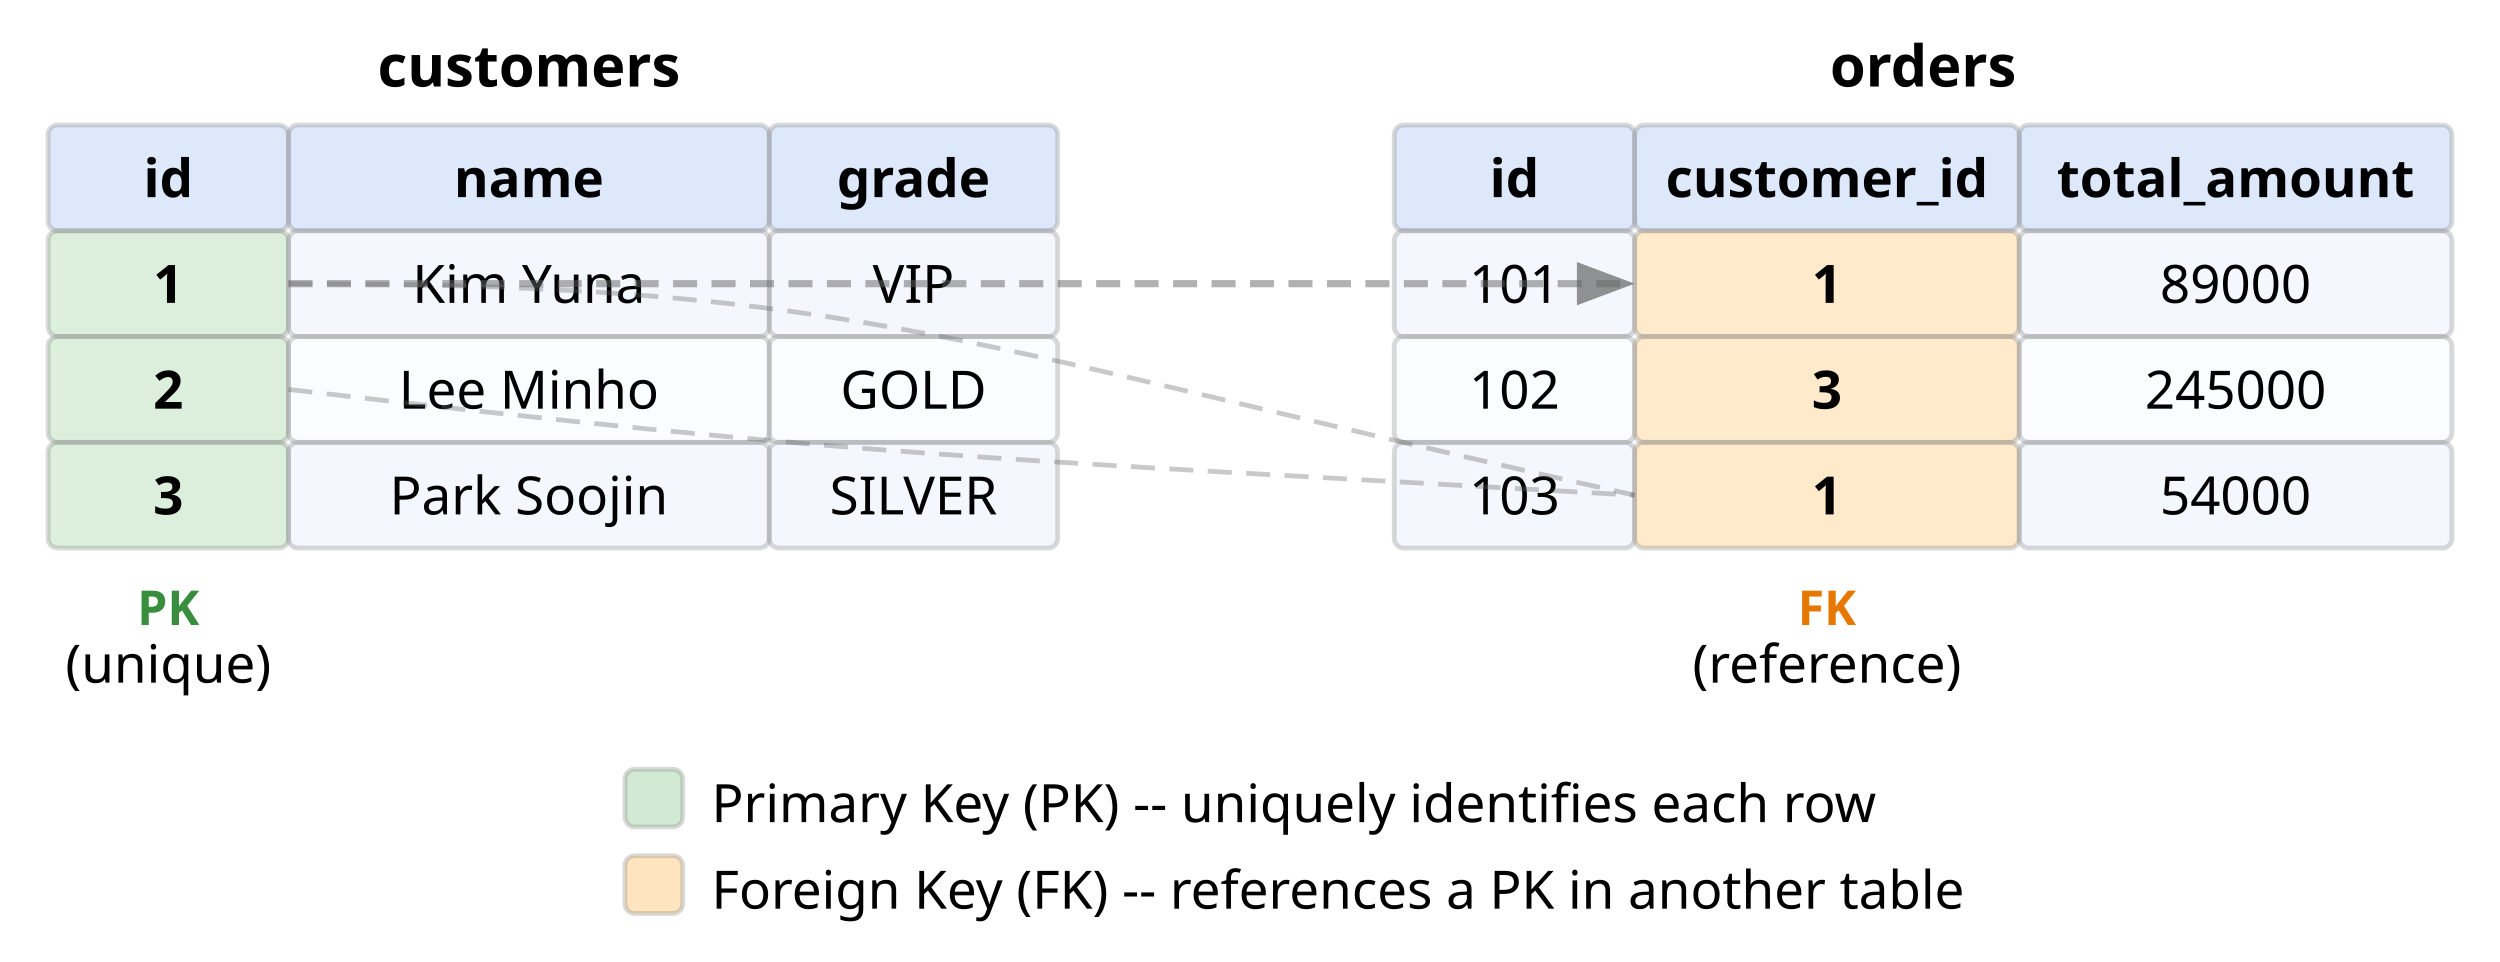
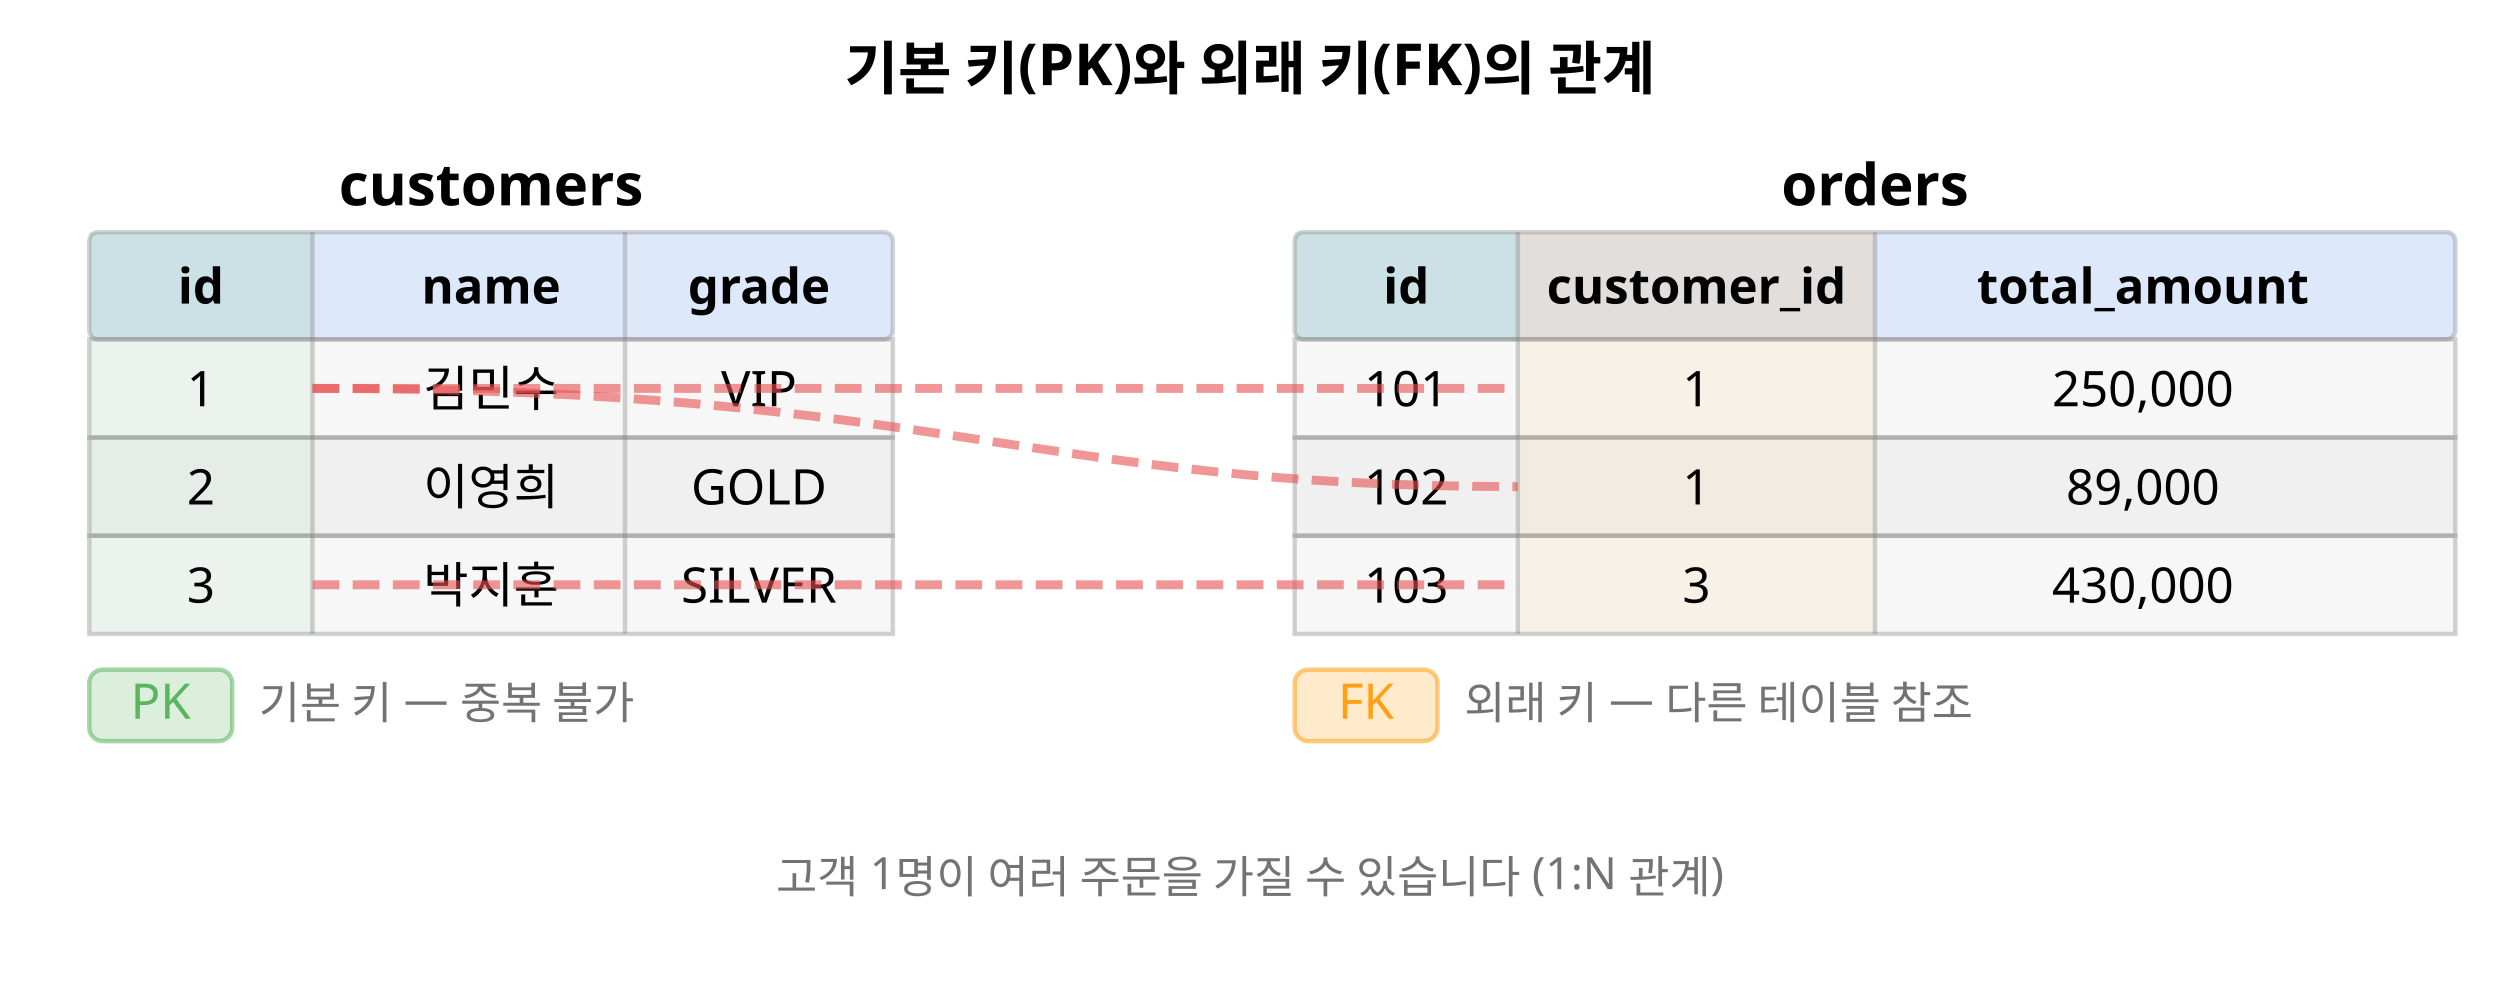
- <svg xmlns="http://www.w3.org/2000/svg" viewBox="0 0 520 200" font-family="system-ui,sans-serif">
+ <svg xmlns="http://www.w3.org/2000/svg" viewBox="0 0 560 220" font-family="system-ui,sans-serif">
  <style>
    text{font-size:11px}
-     .h{font-weight:700;font-size:12px}
+     .h{font-weight:700;font-size:13px}
    .th{font-weight:700;font-size:11px}
-     .hdr{fill:rgba(91,141,239,0.20);rx:2}
-     .row1{fill:rgba(91,141,239,0.07);rx:2}
-     .row2{fill:rgba(91,141,239,0.03);rx:2}
-     .pk{fill:rgba(76,175,80,0.20);rx:2}
-     .fk{fill:rgba(255,152,0,0.20);rx:2}
-     .s{stroke:rgba(128,128,128,0.3);stroke-width:1}
+     .hdr{fill:rgba(91,141,239,0.20)}
+     .pk{fill:rgba(76,175,80,0.20)}
+     .fk{fill:rgba(255,152,0,0.20)}
+     .row1{fill:rgba(128,128,128,0.06)}
+     .row2{fill:rgba(128,128,128,0.12)}
+     .s{stroke:rgba(128,128,128,0.35);stroke-width:1}
    .label{font-size:10px;font-weight:700}
+     .pk-label{fill:rgba(76,175,80,0.9)}
+     .fk-label{fill:rgba(255,152,0,0.9)}
+     .link{stroke:rgba(232,80,80,0.6);stroke-width:2;fill:none;stroke-dasharray:6 3}
+     .dim{font-size:10px;opacity:0.55}
  </style>
-   <text x="110" y="18" text-anchor="middle" class="h">customers</text>
-   <rect x="10" y="26" width="50" height="22" class="hdr s" />
-   <text x="35" y="41" text-anchor="middle" class="th">id</text>
-   <rect x="60" y="26" width="100" height="22" class="hdr s" />
-   <text x="110" y="41" text-anchor="middle" class="th">name</text>
-   <rect x="160" y="26" width="60" height="22" class="hdr s" />
-   <text x="190" y="41" text-anchor="middle" class="th">grade</text>
-   <rect x="10" y="48" width="50" height="22" class="pk s" />
-   <text x="35" y="63" text-anchor="middle" font-weight="700">1</text>
-   <rect x="60" y="48" width="100" height="22" class="row1 s" />
-   <text x="110" y="63" text-anchor="middle">Kim Yuna</text>
-   <rect x="160" y="48" width="60" height="22" class="row1 s" />
-   <text x="190" y="63" text-anchor="middle">VIP</text>
-   <rect x="10" y="70" width="50" height="22" class="pk s" />
-   <text x="35" y="85" text-anchor="middle" font-weight="700">2</text>
-   <rect x="60" y="70" width="100" height="22" class="row2 s" />
-   <text x="110" y="85" text-anchor="middle">Lee Minho</text>
-   <rect x="160" y="70" width="60" height="22" class="row2 s" />
-   <text x="190" y="85" text-anchor="middle">GOLD</text>
-   <rect x="10" y="92" width="50" height="22" class="pk s" />
-   <text x="35" y="107" text-anchor="middle" font-weight="700">3</text>
-   <rect x="60" y="92" width="100" height="22" class="row1 s" />
-   <text x="110" y="107" text-anchor="middle">Park Soojin</text>
-   <rect x="160" y="92" width="60" height="22" class="row1 s" />
-   <text x="190" y="107" text-anchor="middle">SILVER</text>
-   <text x="35" y="130" text-anchor="middle" class="label" fill="rgba(56,142,60,1)">PK</text>
-   <text x="35" y="142" text-anchor="middle" font-size="9">(unique)</text>
-   <text x="400" y="18" text-anchor="middle" class="h">orders</text>
-   <rect x="290" y="26" width="50" height="22" class="hdr s" />
-   <text x="315" y="41" text-anchor="middle" class="th">id</text>
-   <rect x="340" y="26" width="80" height="22" class="hdr s" />
-   <text x="380" y="41" text-anchor="middle" class="th">customer_id</text>
-   <rect x="420" y="26" width="90" height="22" class="hdr s" />
-   <text x="465" y="41" text-anchor="middle" class="th">total_amount</text>
-   <rect x="290" y="48" width="50" height="22" class="row1 s" />
-   <text x="315" y="63" text-anchor="middle">101</text>
-   <rect x="340" y="48" width="80" height="22" class="fk s" />
-   <text x="380" y="63" text-anchor="middle" font-weight="700">1</text>
-   <rect x="420" y="48" width="90" height="22" class="row1 s" />
-   <text x="465" y="63" text-anchor="middle">89000</text>
-   <rect x="290" y="70" width="50" height="22" class="row2 s" />
-   <text x="315" y="85" text-anchor="middle">102</text>
-   <rect x="340" y="70" width="80" height="22" class="fk s" />
-   <text x="380" y="85" text-anchor="middle" font-weight="700">3</text>
-   <rect x="420" y="70" width="90" height="22" class="row2 s" />
-   <text x="465" y="85" text-anchor="middle">245000</text>
-   <rect x="290" y="92" width="50" height="22" class="row1 s" />
-   <text x="315" y="107" text-anchor="middle">103</text>
-   <rect x="340" y="92" width="80" height="22" class="fk s" />
-   <text x="380" y="107" text-anchor="middle" font-weight="700">1</text>
-   <rect x="420" y="92" width="90" height="22" class="row1 s" />
-   <text x="465" y="107" text-anchor="middle">54000</text>
-   <text x="380" y="130" text-anchor="middle" class="label" fill="rgba(230,120,0,1)">FK</text>
-   <text x="380" y="142" text-anchor="middle" font-size="9">(reference)</text>
-   <defs>
-     <marker id="arr" markerWidth="8" markerHeight="6" refX="8" refY="3" orient="auto">
-       <polygon points="0 0, 8 3, 0 6" fill="rgba(100,100,100,0.7)" />
-     </marker>
-   </defs>
-   <path d="M 60 59 C 180 59, 200 59, 340 59" stroke="rgba(100,100,100,0.5)" stroke-width="1.5" fill="none" stroke-dasharray="5,3" marker-end="url(#arr)" />
-   <path d="M 60 81 C 180 95, 200 95, 340 103" stroke="rgba(100,100,100,0.35)" stroke-width="1" fill="none" stroke-dasharray="5,3" />
-   <path d="M 60 59 C 180 59, 200 72, 340 103" stroke="rgba(100,100,100,0.35)" stroke-width="1" fill="none" stroke-dasharray="5,3" />
-   <rect x="130" y="160" width="12" height="12" fill="rgba(76,175,80,0.25)" stroke="rgba(128,128,128,0.3)" stroke-width="1" rx="2" />
-   <text x="148" y="171" font-size="10">Primary Key (PK) -- uniquely identifies each row</text>
-   <rect x="130" y="178" width="12" height="12" fill="rgba(255,152,0,0.25)" stroke="rgba(128,128,128,0.3)" stroke-width="1" rx="2" />
-   <text x="148" y="189" font-size="10">Foreign Key (FK) -- references a PK in another table</text>
+   <text x="280" y="20" text-anchor="middle" class="h" font-size="14">기본 키(PK)와 외래 키(FK)의 관계</text>
+   <text x="110" y="46" text-anchor="middle" class="h">customers</text>
+   <rect x="20" y="52" width="180" height="24" class="hdr s" rx="2" />
+   <rect x="20" y="52" width="50" height="24" class="pk" style="opacity:0.6" />
+   <text x="45" y="68" text-anchor="middle" class="th">id</text>
+   <text x="110" y="68" text-anchor="middle" class="th">name</text>
+   <text x="170" y="68" text-anchor="middle" class="th">grade</text>
+   <line x1="70" y1="52" x2="70" y2="76" class="s" />
+   <line x1="140" y1="52" x2="140" y2="76" class="s" />
+   <rect x="20" y="76" width="180" height="22" class="row1 s" />
+   <rect x="20" y="76" width="50" height="22" class="pk" style="opacity:0.3" />
+   <text x="45" y="91" text-anchor="middle">1</text>
+   <text x="110" y="91" text-anchor="middle">김민수</text>
+   <text x="170" y="91" text-anchor="middle">VIP</text>
+   <line x1="70" y1="76" x2="70" y2="98" class="s" />
+   <line x1="140" y1="76" x2="140" y2="98" class="s" />
+   <rect x="20" y="98" width="180" height="22" class="row2 s" />
+   <rect x="20" y="98" width="50" height="22" class="pk" style="opacity:0.3" />
+   <text x="45" y="113" text-anchor="middle">2</text>
+   <text x="110" y="113" text-anchor="middle">이영희</text>
+   <text x="170" y="113" text-anchor="middle">GOLD</text>
+   <line x1="70" y1="98" x2="70" y2="120" class="s" />
+   <line x1="140" y1="98" x2="140" y2="120" class="s" />
+   <rect x="20" y="120" width="180" height="22" class="row1 s" />
+   <rect x="20" y="120" width="50" height="22" class="pk" style="opacity:0.3" />
+   <text x="45" y="135" text-anchor="middle">3</text>
+   <text x="110" y="135" text-anchor="middle">박지훈</text>
+   <text x="170" y="135" text-anchor="middle">SILVER</text>
+   <line x1="70" y1="120" x2="70" y2="142" class="s" />
+   <line x1="140" y1="120" x2="140" y2="142" class="s" />
+   <rect x="20" y="150" width="32" height="16" rx="3" class="pk" stroke="rgba(76,175,80,0.5)" stroke-width="1" />
+   <text x="36" y="161" text-anchor="middle" class="pk-label" font-size="9">PK</text>
+   <text x="58" y="161" class="dim">기본 키 — 중복 불가</text>
+   <text x="420" y="46" text-anchor="middle" class="h">orders</text>
+   <rect x="290" y="52" width="260" height="24" class="hdr s" rx="2" />
+   <rect x="290" y="52" width="50" height="24" class="pk" style="opacity:0.6" />
+   <rect x="340" y="52" width="80" height="24" class="fk" style="opacity:0.6" />
+   <text x="315" y="68" text-anchor="middle" class="th">id</text>
+   <text x="380" y="68" text-anchor="middle" class="th">customer_id</text>
+   <text x="480" y="68" text-anchor="middle" class="th">total_amount</text>
+   <line x1="340" y1="52" x2="340" y2="76" class="s" />
+   <line x1="420" y1="52" x2="420" y2="76" class="s" />
+   <rect x="290" y="76" width="260" height="22" class="row1 s" />
+   <rect x="340" y="76" width="80" height="22" class="fk" style="opacity:0.3" />
+   <text x="315" y="91" text-anchor="middle">101</text>
+   <text x="380" y="91" text-anchor="middle">1</text>
+   <text x="480" y="91" text-anchor="middle">250,000</text>
+   <line x1="340" y1="76" x2="340" y2="98" class="s" />
+   <line x1="420" y1="76" x2="420" y2="98" class="s" />
+   <rect x="290" y="98" width="260" height="22" class="row2 s" />
+   <rect x="340" y="98" width="80" height="22" class="fk" style="opacity:0.3" />
+   <text x="315" y="113" text-anchor="middle">102</text>
+   <text x="380" y="113" text-anchor="middle">1</text>
+   <text x="480" y="113" text-anchor="middle">89,000</text>
+   <line x1="340" y1="98" x2="340" y2="120" class="s" />
+   <line x1="420" y1="98" x2="420" y2="120" class="s" />
+   <rect x="290" y="120" width="260" height="22" class="row1 s" />
+   <rect x="340" y="120" width="80" height="22" class="fk" style="opacity:0.3" />
+   <text x="315" y="135" text-anchor="middle">103</text>
+   <text x="380" y="135" text-anchor="middle">3</text>
+   <text x="480" y="135" text-anchor="middle">430,000</text>
+   <line x1="340" y1="120" x2="340" y2="142" class="s" />
+   <line x1="420" y1="120" x2="420" y2="142" class="s" />
+   <rect x="290" y="150" width="32" height="16" rx="3" class="fk" stroke="rgba(255,152,0,0.5)" stroke-width="1" />
+   <text x="306" y="161" text-anchor="middle" class="fk-label" font-size="9">FK</text>
+   <text x="328" y="161" class="dim">외래 키 — 다른 테이블 참조</text>
+   <path d="M 70 87 C 210 87 230 87 340 87" class="link" />
+   <path d="M 70 87 C 210 87 230 109 340 109" class="link" />
+   <path d="M 70 131 C 210 131 230 131 340 131" class="link" />
+   <text x="280" y="200" text-anchor="middle" class="dim">고객 1명이 여러 주문을 가질 수 있습니다 (1:N 관계)</text>
</svg>
